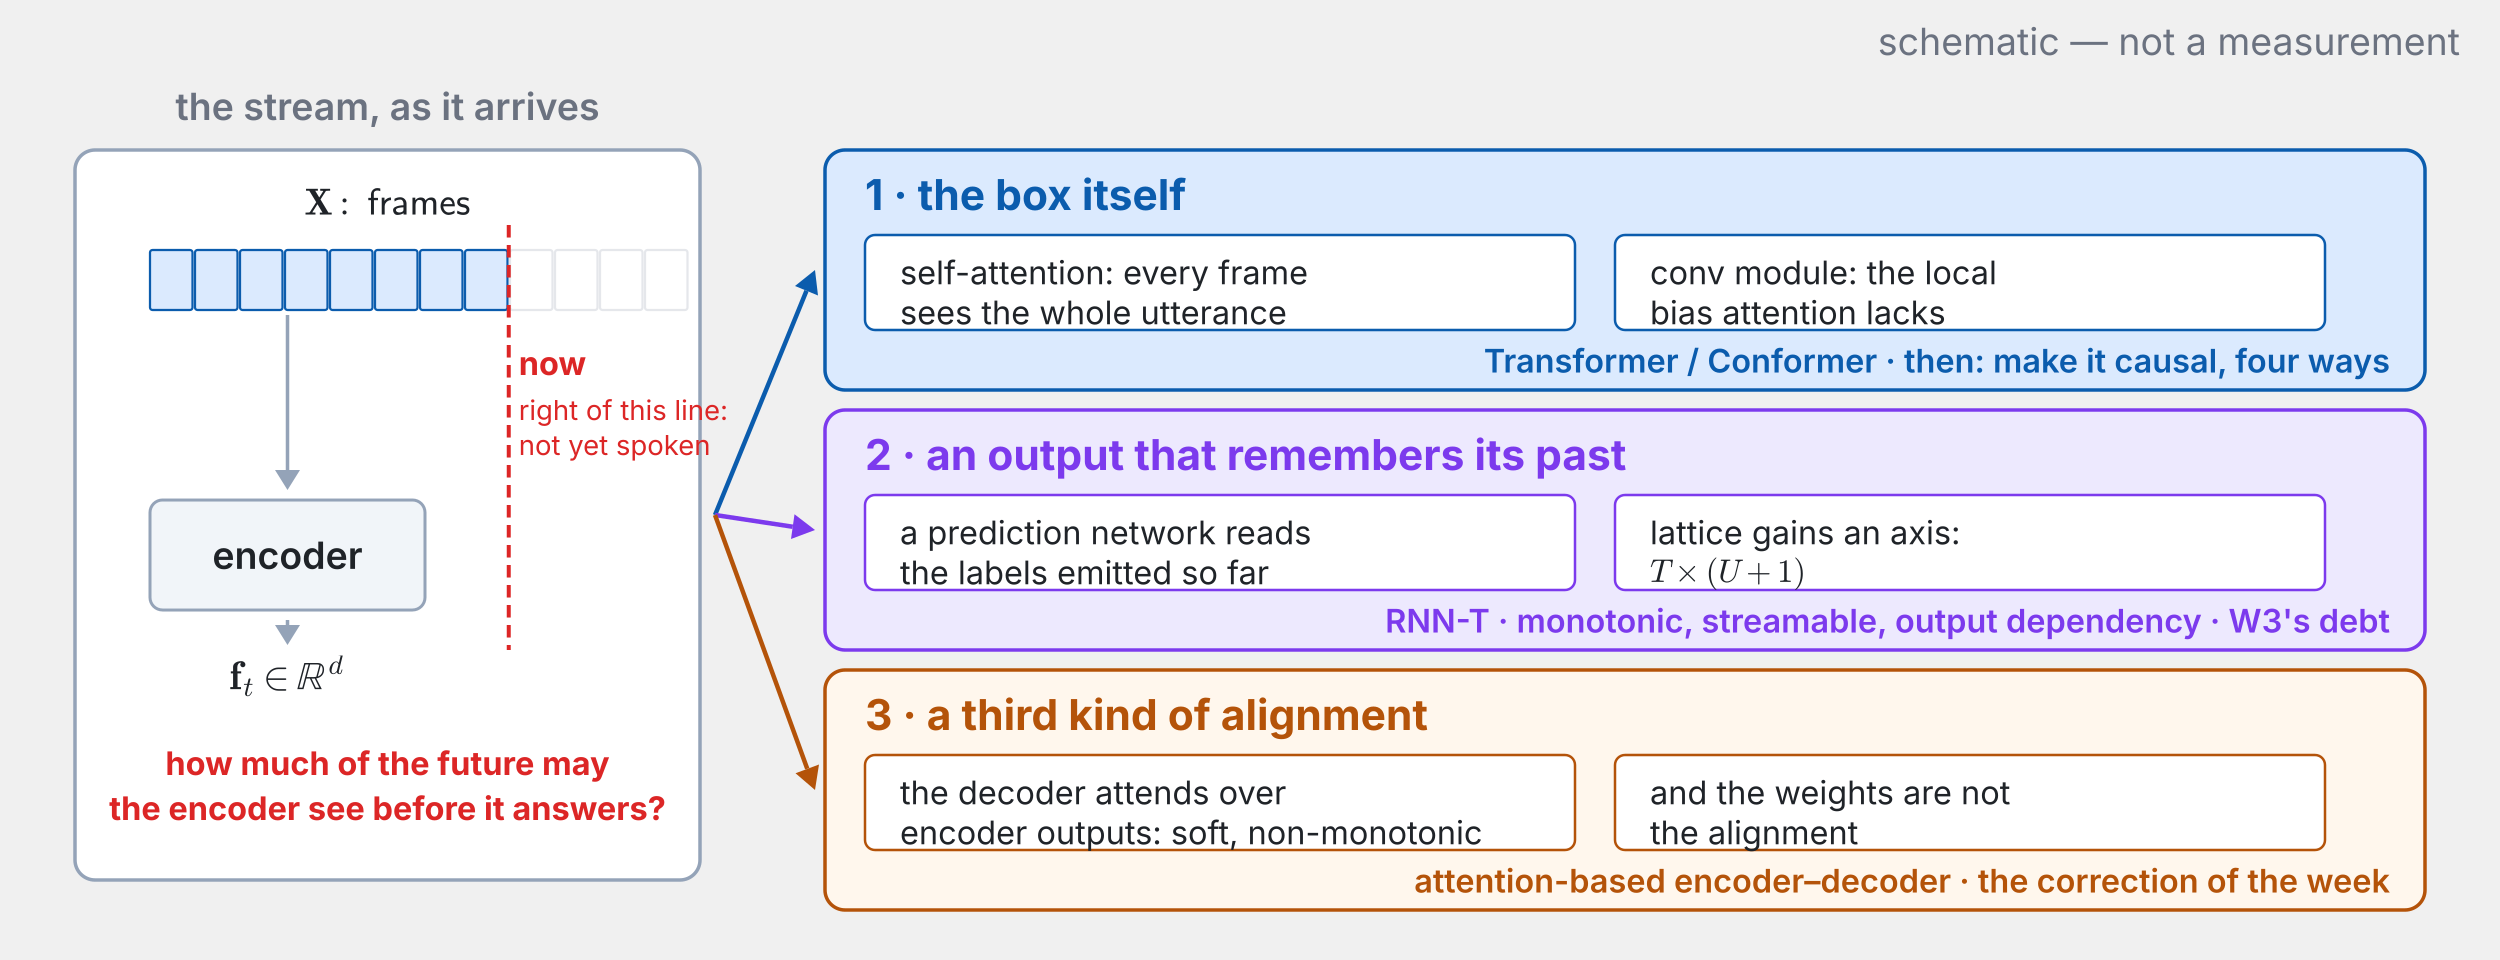
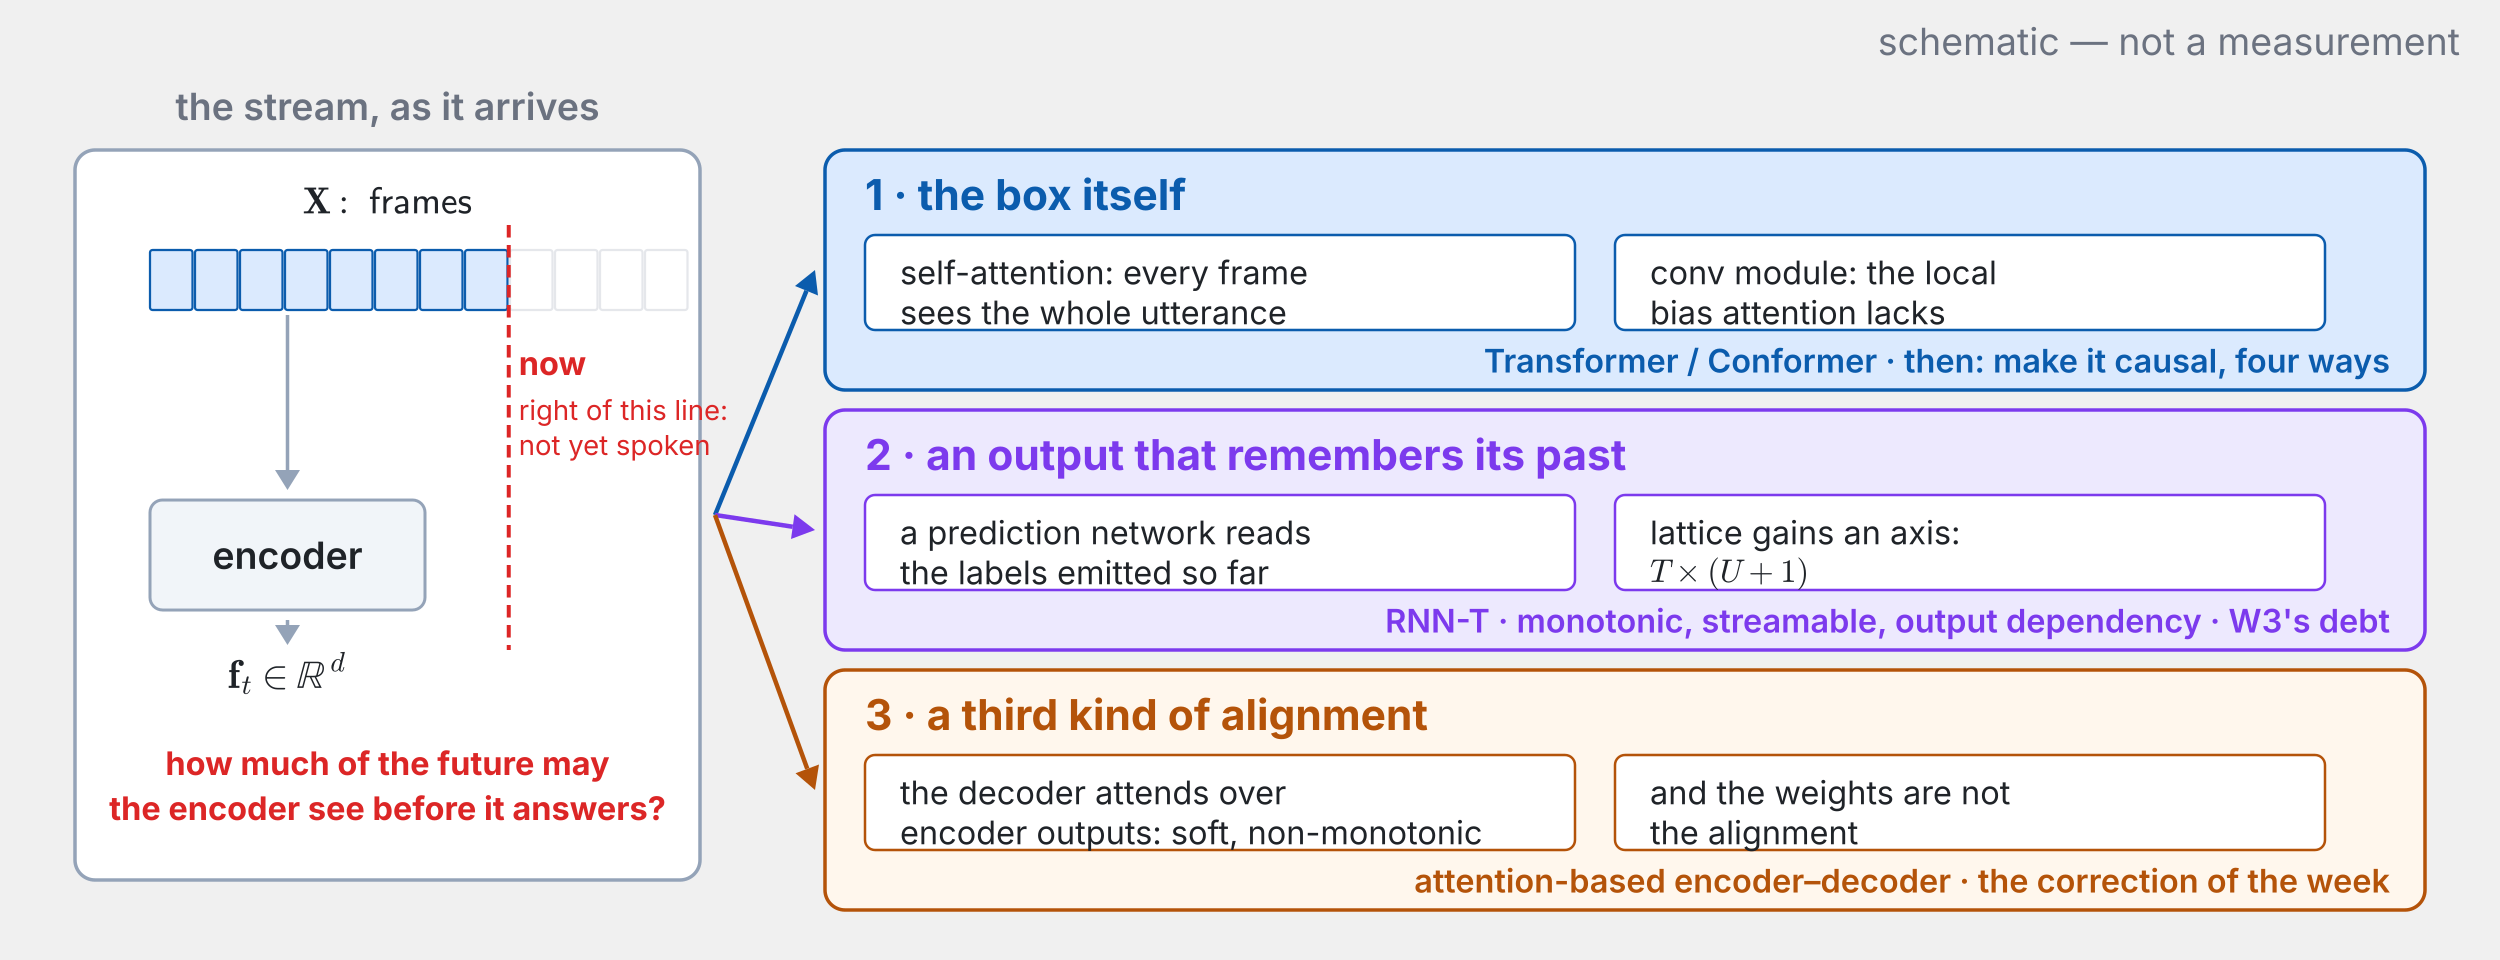
<svg xmlns="http://www.w3.org/2000/svg" xmlns:xlink="http://www.w3.org/1999/xlink" viewBox="0 0 1000 384" width="100%" role="img" font-family="system-ui,-apple-system,Segoe UI,sans-serif">
  <text x="984.0" y="22.0" font-size="15" font-weight="400" fill="#6b7280" text-anchor="end" dominant-baseline="auto">schematic — not a measurement</text>
  <g class="fragment" data-fragment-index="0">
    <rect x="30.0" y="60.0" width="250.0" height="292.0" rx="8" fill="#ffffff" stroke="#94a3b8" stroke-width="1.4" />
    <text x="155.0" y="48.0" font-size="15" font-weight="600" fill="#6b7280" text-anchor="middle" dominant-baseline="auto">the stream, as it arrives</text>
    <rect x="60.0" y="100.0" width="17.0" height="24.0" rx="1" fill="#dbeafe" stroke="#0b5cad" stroke-width="0.9" />
    <rect x="78.0" y="100.0" width="17.0" height="24.0" rx="1" fill="#dbeafe" stroke="#0b5cad" stroke-width="0.9" />
    <rect x="96.0" y="100.0" width="17.0" height="24.0" rx="1" fill="#dbeafe" stroke="#0b5cad" stroke-width="0.9" />
    <rect x="114.0" y="100.0" width="17.0" height="24.0" rx="1" fill="#dbeafe" stroke="#0b5cad" stroke-width="0.9" />
    <rect x="132.0" y="100.0" width="17.0" height="24.0" rx="1" fill="#dbeafe" stroke="#0b5cad" stroke-width="0.9" />
    <rect x="150.0" y="100.0" width="17.0" height="24.0" rx="1" fill="#dbeafe" stroke="#0b5cad" stroke-width="0.9" />
    <rect x="168.0" y="100.0" width="17.0" height="24.0" rx="1" fill="#dbeafe" stroke="#0b5cad" stroke-width="0.9" />
    <rect x="186.0" y="100.0" width="17.0" height="24.0" rx="1" fill="#dbeafe" stroke="#0b5cad" stroke-width="0.9" />
    <rect x="204.0" y="100.0" width="17.0" height="24.0" rx="1" fill="#ffffff" stroke="#e5e7eb" stroke-width="0.9" />
    <rect x="222.0" y="100.0" width="17.0" height="24.0" rx="1" fill="#ffffff" stroke="#e5e7eb" stroke-width="0.9" />
    <rect x="240.0" y="100.0" width="17.0" height="24.0" rx="1" fill="#ffffff" stroke="#e5e7eb" stroke-width="0.9" />
    <rect x="258.0" y="100.0" width="17.0" height="24.0" rx="1" fill="#ffffff" stroke="#e5e7eb" stroke-width="0.9" />
-     <svg x="121.775" y="74.483" width="66.45" height="14.517" viewBox="0 0 66.45 14.517">
+     <svg x="121.1" y="74" width="67.8" height="15" viewBox="0 0 67.8 15">
      <defs>
        <style type="text/css">*{stroke-linejoin: round; stroke-linecap: butt}</style>
      </defs>
-       <g id="w4t8-figure_1">
-         <g id="w4t8-patch_1">
-           <path d="M 0 14.517  L 66.45 14.517  L 66.45 -0  L 0 -0  L 0 14.517  z " style="fill: none" />
+       <g id="w4t11-figure_1">
+         <g id="w4t11-patch_1">
+           <path d="M 0 15  L 67.8 15  L 67.8 0  L 0 0  L 0 15  z " style="fill: none" />
        </g>
-         <g id="w4t8-text_1">
-           <g style="fill: #1f2328" transform="translate(0 11.39766) scale(0.15 -0.15)">
+         <g id="w4t11-text_1">
+           <g style="fill: #1f2328" transform="translate(0 11.39648) scale(0.15 -0.15)">
            <defs>
-               <path id="w4t8-Cmb10-58" d="M 184 0  L 184 325  Q 856 325 909 384  L 2009 2106  L 825 4063  L 269 4063  L 269 4391  L 2291 4391  L 2291 4063  L 1838 4063  L 2528 2919  L 3225 4013  Q 3225 4028 3158 4036  Q 3091 4044 3053 4044  Q 2872 4063 2688 4063  L 2688 4391  L 4384 4391  L 4384 4063  Q 4159 4063 3925 4053  Q 3691 4044 3653 4006  L 2741 2572  L 4091 325  L 4653 325  L 4653 0  L 2625 0  L 2625 325  L 3084 325  L 2222 1759  L 1344 378  Q 1344 369 1411 358  Q 1478 347 1509 347  Q 1681 325 1881 325  L 1881 0  L 184 0  z " transform="scale(0.015625)" />
-               <path id="w4t8-Cmr10-3a" d="M 538 353  Q 538 497 644 600  Q 750 703 891 703  Q 978 703 1062 656  Q 1147 609 1194 525  Q 1241 441 1241 353  Q 1241 213 1137 106  Q 1034 0 891 0  Q 750 0 644 106  Q 538 213 538 353  z M 538 2406  Q 538 2497 584 2578  Q 631 2659 714 2709  Q 797 2759 891 2759  Q 981 2759 1064 2709  Q 1147 2659 1194 2578  Q 1241 2497 1241 2406  Q 1241 2263 1139 2158  Q 1038 2053 891 2053  Q 747 2053 642 2158  Q 538 2263 538 2406  z " transform="scale(0.015625)" />
-               <path id="w4t8-Cmss10-66" d="M 634 0  L 634 2444  L 172 2444  L 172 2841  L 634 2841  L 634 3438  Q 634 3722 775 3969  Q 916 4216 1159 4364  Q 1403 4513 1684 4513  Q 1784 4513 1990 4491  Q 2197 4469 2222 4441  L 2222 3988  Q 2097 4044 1967 4070  Q 1838 4097 1684 4097  Q 1475 4097 1297 3976  Q 1119 3856 1119 3653  L 1119 2841  L 1831 2841  L 1831 2444  L 1141 2444  L 1141 0  L 634 0  z " transform="scale(0.015625)" />
-               <path id="w4t8-Cmss10-72" d="M 513 0  L 513 2881  L 984 2881  L 984 2328  Q 1109 2503 1287 2637  Q 1466 2772 1670 2842  Q 1875 2913 2094 2913  L 2094 2456  Q 1809 2456 1561 2315  Q 1313 2175 1166 1933  Q 1019 1691 1019 1403  L 1019 0  L 513 0  z " transform="scale(0.015625)" />
-               <path id="w4t8-Cmss10-61" d="M 972 -72  Q 766 -72 605 48  Q 444 169 356 359  Q 269 550 269 763  Q 269 1072 580 1256  Q 891 1441 1305 1511  Q 1719 1581 2041 1581  L 2041 1881  Q 2041 2128 1900 2337  Q 1759 2547 1522 2547  Q 1225 2547 1000 2473  Q 775 2400 531 2222  L 494 2675  Q 753 2825 987 2887  Q 1222 2950 1522 2950  Q 1806 2950 2047 2801  Q 2288 2653 2427 2408  Q 2566 2163 2566 1881  L 2566 0  L 2059 0  L 2059 238  Q 1859 84 1576 6  Q 1294 -72 972 -72  z M 756 763  Q 756 566 937 456  Q 1119 347 1331 347  Q 1600 347 1820 467  Q 2041 588 2041 831  L 2041 1228  Q 1641 1228 1198 1125  Q 756 1022 756 763  z " transform="scale(0.015625)" />
-               <path id="w4t8-Cmss10-6d" d="M 506 0  L 506 2881  L 991 2881  L 991 2444  Q 1163 2666 1403 2789  Q 1644 2913 1919 2913  Q 2563 2913 2731 2400  Q 2903 2638 3158 2775  Q 3413 2913 3694 2913  Q 4172 2913 4373 2644  Q 4575 2375 4575 1881  L 4575 0  L 4050 0  L 4050 1881  Q 4050 2497 3419 2497  Q 3206 2497 3065 2355  Q 2925 2213 2864 2005  Q 2803 1797 2803 1588  L 2803 0  L 2278 0  L 2278 1881  Q 2278 2203 2120 2350  Q 1963 2497 1644 2497  Q 1428 2497 1290 2355  Q 1153 2213 1092 2005  Q 1031 1797 1031 1588  L 1031 0  L 506 0  z " transform="scale(0.015625)" />
-               <path id="w4t8-Cmss10-65" d="M 1594 -72  Q 1300 -72 1044 51  Q 788 175 602 390  Q 416 606 314 882  Q 213 1159 213 1441  Q 213 1806 373 2159  Q 534 2513 831 2731  Q 1128 2950 1503 2950  Q 2116 2950 2386 2500  Q 2656 2050 2656 1403  L 684 1403  Q 684 1150 801 904  Q 919 659 1130 503  Q 1341 347 1594 347  Q 2150 347 2584 691  L 2625 256  Q 2491 122 2162 25  Q 1834 -72 1594 -72  z M 722 1778  L 2259 1778  Q 2209 2103 2015 2318  Q 1822 2534 1503 2534  Q 1316 2534 1150 2426  Q 984 2319 876 2145  Q 769 1972 722 1778  z " transform="scale(0.015625)" />
-               <path id="w4t8-Cmss10-73" d="M 178 213  L 263 672  Q 716 359 1259 359  Q 1494 359 1659 461  Q 1825 563 1825 781  Q 1825 947 1698 1053  Q 1572 1159 1403 1191  L 1013 1269  Q 688 1334 450 1559  Q 213 1784 213 2100  Q 213 2391 353 2583  Q 494 2775 731 2862  Q 969 2950 1259 2950  Q 1538 2950 1745 2904  Q 1953 2859 2194 2747  L 2119 2297  Q 1888 2434 1673 2490  Q 1459 2547 1191 2547  Q 981 2547 836 2455  Q 691 2363 691 2163  Q 691 2025 800 1926  Q 909 1828 1063 1791  L 1491 1709  Q 1709 1659 1895 1537  Q 2081 1416 2192 1233  Q 2303 1050 2303 831  Q 2303 525 2167 323  Q 2031 122 1798 25  Q 1566 -72 1259 -72  Q 684 -72 178 213  z " transform="scale(0.015625)" />
+               <path id="w4t11-Cmb10-81" d="M 184 0  L 184 325  Q 856 325 909 384  L 2009 2106  L 825 4063  L 269 4063  L 269 4391  L 2291 4391  L 2291 4063  L 1838 4063  L 2528 2919  L 3225 4013  Q 3225 4028 3158 4036  Q 3091 4044 3053 4044  Q 2872 4063 2688 4063  L 2688 4391  L 4384 4391  L 4384 4063  Q 4159 4063 3925 4053  Q 3691 4044 3653 4006  L 2741 2572  L 4091 325  L 4653 325  L 4653 0  L 2625 0  L 2625 325  L 3084 325  L 2222 1759  L 1344 378  Q 1344 369 1411 358  Q 1478 347 1509 347  Q 1681 325 1881 325  L 1881 0  L 184 0  z " transform="scale(0.015625)" />
+               <path id="w4t11-Cmr10-55" d="M 538 353  Q 538 497 644 600  Q 750 703 891 703  Q 978 703 1062 656  Q 1147 609 1194 525  Q 1241 441 1241 353  Q 1241 213 1137 106  Q 1034 0 891 0  Q 750 0 644 106  Q 538 213 538 353  z M 538 2406  Q 538 2497 584 2578  Q 631 2659 714 2709  Q 797 2759 891 2759  Q 981 2759 1064 2709  Q 1147 2659 1194 2578  Q 1241 2497 1241 2406  Q 1241 2263 1139 2158  Q 1038 2053 891 2053  Q 747 2053 642 2158  Q 538 2263 538 2406  z " transform="scale(0.015625)" />
+               <path id="w4t11-Cmss10-50" d="M 634 0  L 634 2444  L 172 2444  L 172 2841  L 634 2841  L 634 3438  Q 634 3722 775 3969  Q 916 4216 1159 4364  Q 1403 4513 1684 4513  Q 1784 4513 1990 4491  Q 2197 4469 2222 4441  L 2222 3988  Q 2097 4044 1967 4070  Q 1838 4097 1684 4097  Q 1475 4097 1297 3976  Q 1119 3856 1119 3653  L 1119 2841  L 1831 2841  L 1831 2444  L 1141 2444  L 1141 0  L 634 0  z " transform="scale(0.015625)" />
+               <path id="w4t11-Cmss10-84" d="M 513 0  L 513 2881  L 984 2881  L 984 2328  Q 1109 2503 1287 2637  Q 1466 2772 1670 2842  Q 1875 2913 2094 2913  L 2094 2456  Q 1809 2456 1561 2315  Q 1313 2175 1166 1933  Q 1019 1691 1019 1403  L 1019 0  L 513 0  z " transform="scale(0.015625)" />
+               <path id="w4t11-Cmss10-73" d="M 972 -72  Q 766 -72 605 48  Q 444 169 356 359  Q 269 550 269 763  Q 269 1072 580 1256  Q 891 1441 1305 1511  Q 1719 1581 2041 1581  L 2041 1881  Q 2041 2128 1900 2337  Q 1759 2547 1522 2547  Q 1225 2547 1000 2473  Q 775 2400 531 2222  L 494 2675  Q 753 2825 987 2887  Q 1222 2950 1522 2950  Q 1806 2950 2047 2801  Q 2288 2653 2427 2408  Q 2566 2163 2566 1881  L 2566 0  L 2059 0  L 2059 238  Q 1859 84 1576 6  Q 1294 -72 972 -72  z M 756 763  Q 756 566 937 456  Q 1119 347 1331 347  Q 1600 347 1820 467  Q 2041 588 2041 831  L 2041 1228  Q 1641 1228 1198 1125  Q 756 1022 756 763  z " transform="scale(0.015625)" />
+               <path id="w4t11-Cmss10-38" d="M 506 0  L 506 2881  L 991 2881  L 991 2444  Q 1163 2666 1403 2789  Q 1644 2913 1919 2913  Q 2563 2913 2731 2400  Q 2903 2638 3158 2775  Q 3413 2913 3694 2913  Q 4172 2913 4373 2644  Q 4575 2375 4575 1881  L 4575 0  L 4050 0  L 4050 1881  Q 4050 2497 3419 2497  Q 3206 2497 3065 2355  Q 2925 2213 2864 2005  Q 2803 1797 2803 1588  L 2803 0  L 2278 0  L 2278 1881  Q 2278 2203 2120 2350  Q 1963 2497 1644 2497  Q 1428 2497 1290 2355  Q 1153 2213 1092 2005  Q 1031 1797 1031 1588  L 1031 0  L 506 0  z " transform="scale(0.015625)" />
+               <path id="w4t11-Cmss10-82" d="M 1594 -72  Q 1300 -72 1044 51  Q 788 175 602 390  Q 416 606 314 882  Q 213 1159 213 1441  Q 213 1806 373 2159  Q 534 2513 831 2731  Q 1128 2950 1503 2950  Q 2116 2950 2386 2500  Q 2656 2050 2656 1403  L 684 1403  Q 684 1150 801 904  Q 919 659 1130 503  Q 1341 347 1594 347  Q 2150 347 2584 691  L 2625 256  Q 2491 122 2162 25  Q 1834 -72 1594 -72  z M 722 1778  L 2259 1778  Q 2209 2103 2015 2318  Q 1822 2534 1503 2534  Q 1316 2534 1150 2426  Q 984 2319 876 2145  Q 769 1972 722 1778  z " transform="scale(0.015625)" />
+               <path id="w4t11-Cmss10-52" d="M 178 213  L 263 672  Q 716 359 1259 359  Q 1494 359 1659 461  Q 1825 563 1825 781  Q 1825 947 1698 1053  Q 1572 1159 1403 1191  L 1013 1269  Q 688 1334 450 1559  Q 213 1784 213 2100  Q 213 2391 353 2583  Q 494 2775 731 2862  Q 969 2950 1259 2950  Q 1538 2950 1745 2904  Q 1953 2859 2194 2747  L 2119 2297  Q 1888 2434 1673 2490  Q 1459 2547 1191 2547  Q 981 2547 836 2455  Q 691 2363 691 2163  Q 691 2025 800 1926  Q 909 1828 1063 1791  L 1491 1709  Q 1709 1659 1895 1537  Q 2081 1416 2192 1233  Q 2303 1050 2303 831  Q 2303 525 2167 323  Q 2031 122 1798 25  Q 1566 -72 1259 -72  Q 684 -72 178 213  z " transform="scale(0.015625)" />
            </defs>
-             <use xlink:href="#w4t8-Cmb10-58" transform="translate(0 0.484375)" />
-             <use xlink:href="#w4t8-Cmr10-3a" transform="translate(93.04688 0.484375)" />
-             <use xlink:href="#w4t8-Cmss10-66" transform="translate(167.555 0.484375)" />
-             <use xlink:href="#w4t8-Cmss10-72" transform="translate(198.0726 0.484375)" />
-             <use xlink:href="#w4t8-Cmss10-61" transform="translate(232.1547 0.484375)" />
-             <use xlink:href="#w4t8-Cmss10-6d" transform="translate(280.1527 0.484375)" />
-             <use xlink:href="#w4t8-Cmss10-65" transform="translate(359.5472 0.484375)" />
-             <use xlink:href="#w4t8-Cmss10-73" transform="translate(403.932 0.484375)" />
+             <use xlink:href="#w4t11-Cmb10-81" transform="translate(0 0.484375)" />
+             <use xlink:href="#w4t11-Cmr10-55" transform="translate(95.48834 0.484375)" />
+             <use xlink:href="#w4t11-Cmss10-50" transform="translate(176.507 0.484375)" />
+             <use xlink:href="#w4t11-Cmss10-84" transform="translate(207.0246 0.484375)" />
+             <use xlink:href="#w4t11-Cmss10-73" transform="translate(241.1066 0.484375)" />
+             <use xlink:href="#w4t11-Cmss10-38" transform="translate(289.1047 0.484375)" />
+             <use xlink:href="#w4t11-Cmss10-82" transform="translate(368.4992 0.484375)" />
+             <use xlink:href="#w4t11-Cmss10-52" transform="translate(412.884 0.484375)" />
          </g>
        </g>
      </g>
    </svg>
    <line x1="203.5" y1="90.0" x2="203.5" y2="260.0" stroke="#dc2626" stroke-width="1.6" stroke-dasharray="5 3" />
    <text x="207.5" y="150.0" font-size="13" font-weight="700" fill="#dc2626" text-anchor="start" dominant-baseline="auto">now</text>
    <text x="207.5" y="168.0" font-size="11" font-weight="400" fill="#dc2626" text-anchor="start" dominant-baseline="auto">right of this line:</text>
    <text x="207.5" y="182.0" font-size="11" font-weight="400" fill="#dc2626" text-anchor="start" dominant-baseline="auto">not yet spoken</text>
    <rect x="60.0" y="200.0" width="110.0" height="44.0" rx="5" fill="#f1f5f9" stroke="#94a3b8" stroke-width="1.2" />
    <text x="115.0" y="222.0" font-size="15" font-weight="600" fill="#1f2328" text-anchor="middle" dominant-baseline="middle">encoder</text>
    <line x1="115.0" y1="126.0" x2="115.0" y2="188.0" stroke="#94a3b8" stroke-width="1.4" />
    <polygon points="115.0,196.0 110.0,188.0 120.0,188.0" fill="#94a3b8" />
-     <svg x="91.72" y="262.2" width="46.56" height="16.8" viewBox="0 0 46.56 16.8">
+     <svg x="91.08" y="260.756" width="47.84" height="18.244" viewBox="0 0 47.84 18.244">
      <defs>
        <style type="text/css">*{stroke-linejoin: round; stroke-linecap: butt}</style>
      </defs>
-       <g id="w4t9-figure_1">
-         <g id="w4t9-patch_1">
-           <path d="M 0 16.8  L 46.56 16.8  L 46.56 0  L 0 0  L 0 16.8  z " style="fill: none" />
+       <g id="w4t12-figure_1">
+         <g id="w4t12-patch_1">
+           <path d="M 0 18.244  L 47.84 18.244  L 47.84 0  L 0 0  L 0 18.244  z " style="fill: none" />
        </g>
-         <g id="w4t9-text_1">
-           <g style="fill: #1f2328" transform="translate(0 13.4725) scale(0.16 -0.16)">
+         <g id="w4t12-text_1">
+           <g style="fill: #1f2328" transform="translate(0 14.4) scale(0.16 -0.16)">
            <defs>
-               <path id="w4t9-Cmb10-66" d="M 159 0  L 159 325  L 603 325  L 603 2516  L 244 2516  L 244 2841  L 603 2841  L 603 3525  Q 603 3853 801 4070  Q 1000 4288 1304 4384  Q 1609 4481 1931 4481  Q 2188 4481 2380 4318  Q 2572 4156 2572 3909  Q 2572 3738 2453 3619  Q 2334 3500 2169 3500  Q 2003 3500 1881 3622  Q 1759 3744 1759 3909  Q 1759 4106 1900 4225  L 1869 4225  Q 1581 4225 1431 4014  Q 1281 3803 1281 3506  L 1281 2841  L 1900 2841  L 1900 2516  L 1319 2516  L 1319 325  L 1875 325  L 1875 0  L 159 0  z " transform="scale(0.015625)" />
-               <path id="w4t9-Cmmi10-74" d="M 397 519  Q 397 613 416 697  L 878 2534  L 206 2534  Q 141 2534 141 2619  Q 166 2759 225 2759  L 934 2759  L 1191 3803  Q 1216 3888 1291 3947  Q 1366 4006 1459 4006  Q 1541 4006 1595 3957  Q 1650 3909 1650 3828  Q 1650 3809 1648 3798  Q 1647 3788 1644 3775  L 1388 2759  L 2047 2759  Q 2113 2759 2113 2675  Q 2109 2659 2100 2621  Q 2091 2584 2075 2559  Q 2059 2534 2028 2534  L 1331 2534  L 872 684  Q 825 503 825 372  Q 825 97 1013 97  Q 1294 97 1511 361  Q 1728 625 1844 941  Q 1869 978 1894 978  L 1972 978  Q 1997 978 2012 961  Q 2028 944 2028 922  Q 2028 909 2022 903  Q 1881 516 1612 222  Q 1344 -72 997 -72  Q 744 -72 570 93  Q 397 259 397 519  z " transform="scale(0.015625)" />
-               <path id="w4t9-Cmsy10-32" d="M 1356 403  Q 1838 0 2497 0  L 3616 0  Q 3666 0 3698 -37  Q 3731 -75 3731 -128  Q 3731 -175 3698 -215  Q 3666 -256 3616 -256  L 2478 -256  Q 1969 -256 1519 -12  Q 1069 231 800 657  Q 531 1084 531 1600  Q 531 2116 800 2542  Q 1069 2969 1519 3212  Q 1969 3456 2478 3456  L 3616 3456  Q 3666 3456 3698 3415  Q 3731 3375 3731 3328  Q 3731 3275 3698 3237  Q 3666 3200 3616 3200  L 2497 3200  Q 2184 3200 1889 3097  Q 1594 2994 1356 2797  Q 1122 2600 958 2304  Q 794 2009 794 1728  L 3616 1728  Q 3666 1728 3698 1687  Q 3731 1647 3731 1600  Q 3731 1553 3698 1512  Q 3666 1472 3616 1472  L 794 1472  Q 794 1194 958 897  Q 1122 600 1356 403  z " transform="scale(0.015625)" />
-               <path id="w4t9-STIXGeneral-Italic-211d" d="M 1229 4179  L 3360 4179  Q 3827 4179 4108 3894  Q 4390 3610 4390 3142  Q 4390 2554 4060 2186  Q 3731 1818 3149 1715  L 4026 0  L 2925 0  L 2125 1690  L 1549 1690  L 1094 0  L 109 0  L 1229 4179  z M 3866 3821  L 3392 2022  Q 3770 2144 3962 2438  Q 4154 2733 4154 3136  Q 4154 3584 3866 3821  z M 3142 1978  L 3648 3872  Q 3450 3942 3296 3942  L 2150 3942  L 1613 1926  L 2630 1926  Q 2957 1926 3142 1978  z M 3629 237  L 2899 1696  Q 2829 1683 2682 1683  Q 2630 1683 2531 1686  Q 2432 1690 2387 1690  L 3072 237  L 3629 237  z M 1907 3942  L 1408 3942  L 416 237  L 915 237  L 1907 3942  z " transform="scale(0.015625)" />
-               <path id="w4t9-Cmmi10-64" d="M 1113 -72  Q 709 -72 476 233  Q 244 538 244 953  Q 244 1363 456 1803  Q 669 2244 1030 2536  Q 1391 2828 1806 2828  Q 1994 2828 2145 2723  Q 2297 2619 2381 2444  L 2741 3872  Q 2766 3981 2772 4044  Q 2772 4147 2356 4147  Q 2291 4147 2291 4231  Q 2294 4247 2305 4287  Q 2316 4328 2333 4350  Q 2350 4372 2381 4372  L 3244 4441  Q 3322 4441 3322 4359  L 2400 678  Q 2356 572 2356 372  Q 2356 97 2541 97  Q 2741 97 2845 351  Q 2950 606 3022 941  Q 3034 978 3072 978  L 3150 978  Q 3175 978 3190 956  Q 3206 934 3206 916  Q 3094 469 2961 198  Q 2828 -72 2528 -72  Q 2313 -72 2147 54  Q 1981 181 1941 391  Q 1528 -72 1113 -72  z M 1119 97  Q 1350 97 1567 270  Q 1784 444 1941 678  Q 1947 684 1947 703  L 2297 2113  Q 2259 2338 2131 2500  Q 2003 2663 1791 2663  Q 1575 2663 1389 2486  Q 1203 2309 1075 2069  Q 950 1813 836 1366  Q 722 919 722 672  Q 722 450 817 273  Q 913 97 1119 97  z " transform="scale(0.015625)" />
+               <path id="w4t12-Cmb10-50" d="M 159 0  L 159 325  L 603 325  L 603 2516  L 244 2516  L 244 2841  L 603 2841  L 603 3525  Q 603 3853 801 4070  Q 1000 4288 1304 4384  Q 1609 4481 1931 4481  Q 2188 4481 2380 4318  Q 2572 4156 2572 3909  Q 2572 3738 2453 3619  Q 2334 3500 2169 3500  Q 2003 3500 1881 3622  Q 1759 3744 1759 3909  Q 1759 4106 1900 4225  L 1869 4225  Q 1581 4225 1431 4014  Q 1281 3803 1281 3506  L 1281 2841  L 1900 2841  L 1900 2516  L 1319 2516  L 1319 325  L 1875 325  L 1875 0  L 159 0  z " transform="scale(0.015625)" />
+               <path id="w4t12-Cmmi10-30" d="M 397 519  Q 397 613 416 697  L 878 2534  L 206 2534  Q 141 2534 141 2619  Q 166 2759 225 2759  L 934 2759  L 1191 3803  Q 1216 3888 1291 3947  Q 1366 4006 1459 4006  Q 1541 4006 1595 3957  Q 1650 3909 1650 3828  Q 1650 3809 1648 3798  Q 1647 3788 1644 3775  L 1388 2759  L 2047 2759  Q 2113 2759 2113 2675  Q 2109 2659 2100 2621  Q 2091 2584 2075 2559  Q 2059 2534 2028 2534  L 1331 2534  L 872 684  Q 825 503 825 372  Q 825 97 1013 97  Q 1294 97 1511 361  Q 1728 625 1844 941  Q 1869 978 1894 978  L 1972 978  Q 1997 978 2012 961  Q 2028 944 2028 922  Q 2028 909 2022 903  Q 1881 516 1612 222  Q 1344 -72 997 -72  Q 744 -72 570 93  Q 397 259 397 519  z " transform="scale(0.015625)" />
+               <path id="w4t12-Cmsy10-3b" d="M 1356 403  Q 1838 0 2497 0  L 3616 0  Q 3666 0 3698 -37  Q 3731 -75 3731 -128  Q 3731 -175 3698 -215  Q 3666 -256 3616 -256  L 2478 -256  Q 1969 -256 1519 -12  Q 1069 231 800 657  Q 531 1084 531 1600  Q 531 2116 800 2542  Q 1069 2969 1519 3212  Q 1969 3456 2478 3456  L 3616 3456  Q 3666 3456 3698 3415  Q 3731 3375 3731 3328  Q 3731 3275 3698 3237  Q 3666 3200 3616 3200  L 2497 3200  Q 2184 3200 1889 3097  Q 1594 2994 1356 2797  Q 1122 2600 958 2304  Q 794 2009 794 1728  L 3616 1728  Q 3666 1728 3698 1687  Q 3731 1647 3731 1600  Q 3731 1553 3698 1512  Q 3666 1472 3616 1472  L 794 1472  Q 794 1194 958 897  Q 1122 600 1356 403  z " transform="scale(0.015625)" />
+               <path id="w4t12-STIXGeneral-Italic-2dd" d="M 1229 4179  L 3360 4179  Q 3827 4179 4108 3894  Q 4390 3610 4390 3142  Q 4390 2554 4060 2186  Q 3731 1818 3149 1715  L 4026 0  L 2925 0  L 2125 1690  L 1549 1690  L 1094 0  L 109 0  L 1229 4179  z M 3866 3821  L 3392 2022  Q 3770 2144 3962 2438  Q 4154 2733 4154 3136  Q 4154 3584 3866 3821  z M 3142 1978  L 3648 3872  Q 3450 3942 3296 3942  L 2150 3942  L 1613 1926  L 2630 1926  Q 2957 1926 3142 1978  z M 3629 237  L 2899 1696  Q 2829 1683 2682 1683  Q 2630 1683 2531 1686  Q 2432 1690 2387 1690  L 3072 237  L 3629 237  z M 1907 3942  L 1408 3942  L 416 237  L 915 237  L 1907 3942  z " transform="scale(0.015625)" />
+               <path id="w4t12-Cmmi10-51" d="M 1113 -72  Q 709 -72 476 233  Q 244 538 244 953  Q 244 1363 456 1803  Q 669 2244 1030 2536  Q 1391 2828 1806 2828  Q 1994 2828 2145 2723  Q 2297 2619 2381 2444  L 2741 3872  Q 2766 3981 2772 4044  Q 2772 4147 2356 4147  Q 2291 4147 2291 4231  Q 2294 4247 2305 4287  Q 2316 4328 2333 4350  Q 2350 4372 2381 4372  L 3244 4441  Q 3322 4441 3322 4359  L 2400 678  Q 2356 572 2356 372  Q 2356 97 2541 97  Q 2741 97 2845 351  Q 2950 606 3022 941  Q 3034 978 3072 978  L 3150 978  Q 3175 978 3190 956  Q 3206 934 3206 916  Q 3094 469 2961 198  Q 2828 -72 2528 -72  Q 2313 -72 2147 54  Q 1981 181 1941 391  Q 1528 -72 1113 -72  z M 1119 97  Q 1350 97 1567 270  Q 1784 444 1941 678  Q 1947 684 1947 703  L 2297 2113  Q 2259 2338 2131 2500  Q 2003 2663 1791 2663  Q 1575 2663 1389 2486  Q 1203 2309 1075 2069  Q 950 1813 836 1366  Q 722 919 722 672  Q 722 450 817 273  Q 913 97 1119 97  z " transform="scale(0.015625)" />
            </defs>
-             <use xlink:href="#w4t9-Cmb10-66" transform="translate(0 0.1625)" />
-             <use xlink:href="#w4t9-Cmmi10-74" transform="translate(34.98172 -16.84375) scale(0.7)" />
-             <use xlink:href="#w4t9-Cmsy10-32" transform="translate(84.17645 0.1625)" />
-             <use xlink:href="#w4t9-STIXGeneral-Italic-211d" transform="translate(168.3366 0.1625)" />
-             <use xlink:href="#w4t9-Cmmi10-64" transform="translate(247.7728 38.42656) scale(0.7)" />
+             <use xlink:href="#w4t12-Cmb10-50" transform="translate(0 0.137328)" />
+             <use xlink:href="#w4t12-Cmmi10-30" transform="translate(34.52187 -14.86263) scale(0.7)" />
+             <use xlink:href="#w4t12-Cmsy10-3b" transform="translate(85.50113 0.137328)" />
+             <use xlink:href="#w4t12-STIXGeneral-Italic-2dd" transform="translate(172.1027 0.137328)" />
+             <use xlink:href="#w4t12-Cmmi10-51" transform="translate(256.4958 41.42656) scale(0.7)" />
          </g>
        </g>
      </g>
    </svg>
    <line x1="115.0" y1="248.0" x2="115.0" y2="250.0" stroke="#94a3b8" stroke-width="1.4" />
    <polygon points="115.0,258.0 110.0,250.0 120.0,250.0" fill="#94a3b8" />
    <text x="155.0" y="310.0" font-size="13" font-weight="700" fill="#dc2626" text-anchor="middle" dominant-baseline="auto">how much of the future may</text>
    <text x="155.0" y="328.0" font-size="13" font-weight="700" fill="#dc2626" text-anchor="middle" dominant-baseline="auto">the encoder see before it answers?</text>
  </g>
  <g class="fragment" data-fragment-index="1">
    <rect x="330.0" y="60.0" width="640.0" height="96.0" rx="8" fill="#dbeafe" stroke="#0b5cad" stroke-width="1.4" />
    <line x1="286.0" y1="206.0" x2="322.6" y2="116.3" stroke="#0b5cad" stroke-width="1.8" />
    <polygon points="326.0,108.0 327.2,118.2 318.0,114.4" fill="#0b5cad" />
    <text x="346.0" y="84.0" font-size="17" font-weight="700" fill="#0b5cad" text-anchor="start" dominant-baseline="auto">1 · the box itself</text>
    <rect x="346.0" y="94.0" width="284.0" height="38.0" rx="4" fill="#ffffff" stroke="#0b5cad" stroke-width="1.0" />
    <text x="360.0" y="109.0" font-size="13" font-weight="400" fill="#1f2328" text-anchor="start" dominant-baseline="middle">self-attention: every frame</text>
    <text x="360.0" y="125.0" font-size="13" font-weight="400" fill="#1f2328" text-anchor="start" dominant-baseline="middle">sees the whole utterance</text>
    <rect x="646.0" y="94.0" width="284.0" height="38.0" rx="4" fill="#ffffff" stroke="#0b5cad" stroke-width="1.0" />
    <text x="660.0" y="109.0" font-size="13" font-weight="400" fill="#1f2328" text-anchor="start" dominant-baseline="middle">conv module: the local</text>
    <text x="660.0" y="125.0" font-size="13" font-weight="400" fill="#1f2328" text-anchor="start" dominant-baseline="middle">bias attention lacks</text>
    <text x="956.0" y="149.0" font-size="13" font-weight="600" fill="#0b5cad" text-anchor="end" dominant-baseline="auto">Transformer / Conformer  ·  then: make it causal, four ways</text>
  </g>
  <g class="fragment" data-fragment-index="2">
    <rect x="330.0" y="164.0" width="640.0" height="96.0" rx="8" fill="#ede9fe" stroke="#7c3aed" stroke-width="1.4" />
    <line x1="286.0" y1="206.0" x2="317.1" y2="210.7" stroke="#7c3aed" stroke-width="1.8" />
    <polygon points="326.0,212.0 316.4,215.6 317.8,205.7" fill="#7c3aed" />
    <text x="346.0" y="188.0" font-size="17" font-weight="700" fill="#7c3aed" text-anchor="start" dominant-baseline="auto">2 · an output that remembers its past</text>
    <rect x="346.0" y="198.0" width="284.0" height="38.0" rx="4" fill="#ffffff" stroke="#7c3aed" stroke-width="1.0" />
    <text x="360.0" y="213.0" font-size="13" font-weight="400" fill="#1f2328" text-anchor="start" dominant-baseline="middle">a prediction network reads</text>
    <text x="360.0" y="229.0" font-size="13" font-weight="400" fill="#1f2328" text-anchor="start" dominant-baseline="middle">the labels emitted so far</text>
    <rect x="646.0" y="198.0" width="284.0" height="38.0" rx="4" fill="#ffffff" stroke="#7c3aed" stroke-width="1.0" />
    <text x="660.0" y="213.0" font-size="13" font-weight="400" fill="#1f2328" text-anchor="start" dominant-baseline="middle">lattice gains an axis:</text>
-     <svg x="660" y="223" width="62.4" height="13" viewBox="0 0 62.4 13">
+     <svg x="660" y="222.873" width="63.7" height="13.127" viewBox="0 0 63.7 13.127">
      <defs>
        <style type="text/css">*{stroke-linejoin: round; stroke-linecap: butt}</style>
      </defs>
-       <g id="w4t10-figure_1">
-         <g id="w4t10-patch_1">
-           <path d="M 0 13  L 62.4 13  L 62.4 0  L 0 0  L 0 13  z " style="fill: none" />
+       <g id="w4t13-figure_1">
+         <g id="w4t13-patch_1">
+           <path d="M 0 13.127  L 63.7 13.127  L 63.7 0  L 0 0  L 0 13.127  z " style="fill: none" />
        </g>
-         <g id="w4t10-text_1">
-           <g style="fill: #1f2328" transform="translate(0 9.75) scale(0.13 -0.13)">
+         <g id="w4t13-text_1">
+           <g style="fill: #1f2328" transform="translate(0 9.876953) scale(0.13 -0.13)">
            <defs>
-               <path id="w4t10-Cmmi10-54" d="M 294 84  Q 297 100 308 140  Q 319 181 336 203  Q 353 225 384 225  Q 934 225 1113 256  Q 1284 300 1319 441  L 2194 3956  Q 2222 4034 2222 4097  Q 2222 4147 1997 4147  L 1625 4147  Q 1197 4147 964 4015  Q 731 3884 622 3668  Q 513 3453 341 2963  Q 319 2906 275 2906  L 219 2906  Q 153 2906 153 2988  L 609 4313  Q 622 4372 672 4372  L 4453 4372  Q 4519 4372 4519 4288  L 4306 2963  Q 4306 2944 4284 2925  Q 4263 2906 4244 2906  L 4184 2906  Q 4122 2906 4122 2988  Q 4191 3441 4191 3628  Q 4191 3853 4097 3968  Q 4003 4084 3853 4115  Q 3703 4147 3463 4147  L 3084 4147  Q 2913 4147 2853 4115  Q 2794 4084 2753 3928  L 1875 416  Q 1872 403 1870 390  Q 1869 378 1863 359  Q 1863 278 1959 256  Q 2125 225 2669 225  Q 2731 225 2731 141  Q 2709 50 2696 25  Q 2684 0 2625 0  L 359 0  Q 294 0 294 84  z " transform="scale(0.015625)" />
-               <path id="w4t10-Cmsy10-a3" d="M 941 184  Q 941 234 972 275  L 2303 1600  L 972 2931  Q 941 2963 941 3016  Q 941 3063 978 3103  Q 1016 3144 1069 3144  Q 1113 3144 1166 3103  L 2491 1778  L 3809 3103  Q 3863 3144 3903 3144  Q 3956 3144 3993 3106  Q 4031 3069 4031 3016  Q 4031 2963 4000 2931  L 2669 1600  L 4000 275  Q 4031 234 4031 184  Q 4031 131 3993 93  Q 3956 56 3903 56  Q 3856 56 3809 103  L 2491 1422  L 1166 103  Q 1119 56 1069 56  Q 1016 56 978 97  Q 941 138 941 184  z " transform="scale(0.015625)" />
-               <path id="w4t10-Cmr10-28" d="M 1984 -1588  Q 1628 -1306 1370 -942  Q 1113 -578 948 -165  Q 784 247 703 697  Q 622 1147 622 1600  Q 622 2059 703 2509  Q 784 2959 951 3375  Q 1119 3791 1378 4153  Q 1638 4516 1984 4788  Q 1984 4800 2016 4800  L 2075 4800  Q 2094 4800 2109 4783  Q 2125 4766 2125 4744  Q 2125 4716 2113 4703  Q 1800 4397 1592 4047  Q 1384 3697 1257 3301  Q 1131 2906 1075 2482  Q 1019 2059 1019 1600  Q 1019 -434 2106 -1491  Q 2125 -1509 2125 -1544  Q 2125 -1559 2108 -1579  Q 2091 -1600 2075 -1600  L 2016 -1600  Q 1984 -1600 1984 -1588  z " transform="scale(0.015625)" />
-               <path id="w4t10-Cmmi10-55" d="M 941 891  Q 941 656 1033 472  Q 1125 288 1300 186  Q 1475 84 1709 84  Q 1984 84 2245 196  Q 2506 309 2715 509  Q 2925 709 3073 965  Q 3222 1222 3284 1472  L 3859 3781  Q 3872 3850 3872 3878  Q 3872 4147 3378 4147  Q 3316 4147 3316 4231  Q 3338 4313 3350 4342  Q 3363 4372 3425 4372  L 4813 4372  Q 4841 4372 4859 4344  Q 4878 4316 4878 4288  Q 4878 4284 4865 4239  Q 4853 4194 4836 4170  Q 4819 4147 4794 4147  Q 4181 4147 4084 3756  L 3506 1447  Q 3434 1147 3264 864  Q 3094 581 2845 351  Q 2597 122 2298 -9  Q 2000 -141 1691 -141  Q 1338 -141 1045 14  Q 753 169 587 447  Q 422 725 422 1088  Q 422 1297 469 1472  L 1088 3956  Q 1100 4019 1100 4044  Q 1100 4113 1025 4122  Q 903 4147 563 4147  Q 500 4147 500 4231  Q 522 4313 534 4342  Q 547 4372 609 4372  L 2328 4372  Q 2394 4372 2394 4288  Q 2391 4272 2381 4234  Q 2372 4197 2356 4172  Q 2341 4147 2309 4147  Q 1919 4147 1766 4103  Q 1681 4072 1644 3928  L 1025 1447  Q 941 1109 941 891  z " transform="scale(0.015625)" />
-               <path id="w4t10-Cmr10-2b" d="M 481 1472  Q 428 1472 393 1512  Q 359 1553 359 1600  Q 359 1647 393 1687  Q 428 1728 481 1728  L 2363 1728  L 2363 3616  Q 2363 3666 2400 3698  Q 2438 3731 2491 3731  Q 2538 3731 2578 3698  Q 2619 3666 2619 3616  L 2619 1728  L 4500 1728  Q 4547 1728 4581 1687  Q 4616 1647 4616 1600  Q 4616 1553 4581 1512  Q 4547 1472 4500 1472  L 2619 1472  L 2619 -416  Q 2619 -466 2578 -498  Q 2538 -531 2491 -531  Q 2438 -531 2400 -498  Q 2363 -466 2363 -416  L 2363 1472  L 481 1472  z " transform="scale(0.015625)" />
-               <path id="w4t10-Cmr10-31" d="M 594 0  L 594 225  Q 1394 225 1394 428  L 1394 3788  Q 1063 3628 556 3628  L 556 3853  Q 1341 3853 1741 4263  L 1831 4263  Q 1853 4263 1873 4245  Q 1894 4228 1894 4206  L 1894 428  Q 1894 225 2694 225  L 2694 0  L 594 0  z " transform="scale(0.015625)" />
-               <path id="w4t10-Cmr10-29" d="M 416 -1600  Q 359 -1600 359 -1544  Q 359 -1516 372 -1503  Q 1466 -434 1466 1600  Q 1466 3634 384 4691  Q 359 4706 359 4744  Q 359 4766 376 4783  Q 394 4800 416 4800  L 475 4800  Q 494 4800 506 4788  Q 966 4425 1272 3906  Q 1578 3388 1720 2800  Q 1863 2213 1863 1600  Q 1863 1147 1786 708  Q 1709 269 1542 -157  Q 1375 -584 1119 -945  Q 863 -1306 506 -1588  Q 494 -1600 475 -1600  L 416 -1600  z " transform="scale(0.015625)" />
+               <path id="w4t13-Cmmi10-78" d="M 294 84  Q 297 100 308 140  Q 319 181 336 203  Q 353 225 384 225  Q 934 225 1113 256  Q 1284 300 1319 441  L 2194 3956  Q 2222 4034 2222 4097  Q 2222 4147 1997 4147  L 1625 4147  Q 1197 4147 964 4015  Q 731 3884 622 3668  Q 513 3453 341 2963  Q 319 2906 275 2906  L 219 2906  Q 153 2906 153 2988  L 609 4313  Q 622 4372 672 4372  L 4453 4372  Q 4519 4372 4519 4288  L 4306 2963  Q 4306 2944 4284 2925  Q 4263 2906 4244 2906  L 4184 2906  Q 4122 2906 4122 2988  Q 4191 3441 4191 3628  Q 4191 3853 4097 3968  Q 4003 4084 3853 4115  Q 3703 4147 3463 4147  L 3084 4147  Q 2913 4147 2853 4115  Q 2794 4084 2753 3928  L 1875 416  Q 1872 403 1870 390  Q 1869 378 1863 359  Q 1863 278 1959 256  Q 2125 225 2669 225  Q 2731 225 2731 141  Q 2709 50 2696 25  Q 2684 0 2625 0  L 359 0  Q 294 0 294 84  z " transform="scale(0.015625)" />
+               <path id="w4t13-Cmsy10-d" d="M 941 184  Q 941 234 972 275  L 2303 1600  L 972 2931  Q 941 2963 941 3016  Q 941 3063 978 3103  Q 1016 3144 1069 3144  Q 1113 3144 1166 3103  L 2491 1778  L 3809 3103  Q 3863 3144 3903 3144  Q 3956 3144 3993 3106  Q 4031 3069 4031 3016  Q 4031 2963 4000 2931  L 2669 1600  L 4000 275  Q 4031 234 4031 184  Q 4031 131 3993 93  Q 3956 56 3903 56  Q 3856 56 3809 103  L 2491 1422  L 1166 103  Q 1119 56 1069 56  Q 1016 56 978 97  Q 941 138 941 184  z " transform="scale(0.015625)" />
+               <path id="w4t13-Cmr10-77" d="M 1984 -1588  Q 1628 -1306 1370 -942  Q 1113 -578 948 -165  Q 784 247 703 697  Q 622 1147 622 1600  Q 622 2059 703 2509  Q 784 2959 951 3375  Q 1119 3791 1378 4153  Q 1638 4516 1984 4788  Q 1984 4800 2016 4800  L 2075 4800  Q 2094 4800 2109 4783  Q 2125 4766 2125 4744  Q 2125 4716 2113 4703  Q 1800 4397 1592 4047  Q 1384 3697 1257 3301  Q 1131 2906 1075 2482  Q 1019 2059 1019 1600  Q 1019 -434 2106 -1491  Q 2125 -1509 2125 -1544  Q 2125 -1559 2108 -1579  Q 2091 -1600 2075 -1600  L 2016 -1600  Q 1984 -1600 1984 -1588  z " transform="scale(0.015625)" />
+               <path id="w4t13-Cmmi10-4a" d="M 941 891  Q 941 656 1033 472  Q 1125 288 1300 186  Q 1475 84 1709 84  Q 1984 84 2245 196  Q 2506 309 2715 509  Q 2925 709 3073 965  Q 3222 1222 3284 1472  L 3859 3781  Q 3872 3850 3872 3878  Q 3872 4147 3378 4147  Q 3316 4147 3316 4231  Q 3338 4313 3350 4342  Q 3363 4372 3425 4372  L 4813 4372  Q 4841 4372 4859 4344  Q 4878 4316 4878 4288  Q 4878 4284 4865 4239  Q 4853 4194 4836 4170  Q 4819 4147 4794 4147  Q 4181 4147 4084 3756  L 3506 1447  Q 3434 1147 3264 864  Q 3094 581 2845 351  Q 2597 122 2298 -9  Q 2000 -141 1691 -141  Q 1338 -141 1045 14  Q 753 169 587 447  Q 422 725 422 1088  Q 422 1297 469 1472  L 1088 3956  Q 1100 4019 1100 4044  Q 1100 4113 1025 4122  Q 903 4147 563 4147  Q 500 4147 500 4231  Q 522 4313 534 4342  Q 547 4372 609 4372  L 2328 4372  Q 2394 4372 2394 4288  Q 2391 4272 2381 4234  Q 2372 4197 2356 4172  Q 2341 4147 2309 4147  Q 1919 4147 1766 4103  Q 1681 4072 1644 3928  L 1025 1447  Q 941 1109 941 891  z " transform="scale(0.015625)" />
+               <path id="w4t13-Cmr10-4c" d="M 481 1472  Q 428 1472 393 1512  Q 359 1553 359 1600  Q 359 1647 393 1687  Q 428 1728 481 1728  L 2363 1728  L 2363 3616  Q 2363 3666 2400 3698  Q 2438 3731 2491 3731  Q 2538 3731 2578 3698  Q 2619 3666 2619 3616  L 2619 1728  L 4500 1728  Q 4547 1728 4581 1687  Q 4616 1647 4616 1600  Q 4616 1553 4581 1512  Q 4547 1472 4500 1472  L 2619 1472  L 2619 -416  Q 2619 -466 2578 -498  Q 2538 -531 2491 -531  Q 2438 -531 2400 -498  Q 2363 -466 2363 -416  L 2363 1472  L 481 1472  z " transform="scale(0.015625)" />
+               <path id="w4t13-Cmr10-64" d="M 594 0  L 594 225  Q 1394 225 1394 428  L 1394 3788  Q 1063 3628 556 3628  L 556 3853  Q 1341 3853 1741 4263  L 1831 4263  Q 1853 4263 1873 4245  Q 1894 4228 1894 4206  L 1894 428  Q 1894 225 2694 225  L 2694 0  L 594 0  z " transform="scale(0.015625)" />
+               <path id="w4t13-Cmr10-44" d="M 416 -1600  Q 359 -1600 359 -1544  Q 359 -1516 372 -1503  Q 1466 -434 1466 1600  Q 1466 3634 384 4691  Q 359 4706 359 4744  Q 359 4766 376 4783  Q 394 4800 416 4800  L 475 4800  Q 494 4800 506 4788  Q 966 4425 1272 3906  Q 1578 3388 1720 2800  Q 1863 2213 1863 1600  Q 1863 1147 1786 708  Q 1709 269 1542 -157  Q 1375 -584 1119 -945  Q 863 -1306 506 -1588  Q 494 -1600 475 -1600  L 416 -1600  z " transform="scale(0.015625)" />
            </defs>
-             <use xlink:href="#w4t10-Cmmi10-54" />
-             <use xlink:href="#w4t10-Cmsy10-a3" transform="translate(75.95703 0)" />
-             <use xlink:href="#w4t10-Cmr10-28" transform="translate(171.2012 0)" />
-             <use xlink:href="#w4t10-Cmmi10-55" transform="translate(210.0195 0)" />
-             <use xlink:href="#w4t10-Cmr10-2b" transform="translate(295.791 0)" />
-             <use xlink:href="#w4t10-Cmr10-31" transform="translate(391.0352 0)" />
-             <use xlink:href="#w4t10-Cmr10-29" transform="translate(441.0352 0)" />
+             <use xlink:href="#w4t13-Cmmi10-78" />
+             <use xlink:href="#w4t13-Cmsy10-d" transform="translate(78.39849 0)" />
+             <use xlink:href="#w4t13-Cmr10-77" transform="translate(176.0841 0)" />
+             <use xlink:href="#w4t13-Cmmi10-4a" transform="translate(214.9025 0)" />
+             <use xlink:href="#w4t13-Cmr10-4c" transform="translate(303.1154 0)" />
+             <use xlink:href="#w4t13-Cmr10-64" transform="translate(400.801 0)" />
+             <use xlink:href="#w4t13-Cmr10-44" transform="translate(450.801 0)" />
          </g>
        </g>
      </g>
    </svg>
    <text x="956.0" y="253.0" font-size="13" font-weight="600" fill="#7c3aed" text-anchor="end" dominant-baseline="auto">RNN-T  ·  monotonic, streamable, output dependency  ·  W3's debt</text>
  </g>
  <g class="fragment" data-fragment-index="3">
    <rect x="330.0" y="268.0" width="640.0" height="96.0" rx="8" fill="#fff7ed" stroke="#b45309" stroke-width="1.4" />
    <line x1="286.0" y1="206.0" x2="322.9" y2="307.5" stroke="#b45309" stroke-width="1.8" />
    <polygon points="326.0,316.0 318.2,309.3 327.6,305.8" fill="#b45309" />
    <text x="346.0" y="292.0" font-size="17" font-weight="700" fill="#b45309" text-anchor="start" dominant-baseline="auto">3 · a third kind of alignment</text>
    <rect x="346.0" y="302.0" width="284.0" height="38.0" rx="4" fill="#ffffff" stroke="#b45309" stroke-width="1.0" />
    <text x="360.0" y="317.0" font-size="13" font-weight="400" fill="#1f2328" text-anchor="start" dominant-baseline="middle">the decoder attends over</text>
    <text x="360.0" y="333.0" font-size="13" font-weight="400" fill="#1f2328" text-anchor="start" dominant-baseline="middle">encoder outputs: soft, non-monotonic</text>
    <rect x="646.0" y="302.0" width="284.0" height="38.0" rx="4" fill="#ffffff" stroke="#b45309" stroke-width="1.0" />
    <text x="660.0" y="317.0" font-size="13" font-weight="400" fill="#1f2328" text-anchor="start" dominant-baseline="middle">and the weights are not</text>
    <text x="660.0" y="333.0" font-size="13" font-weight="400" fill="#1f2328" text-anchor="start" dominant-baseline="middle">the alignment</text>
    <text x="956.0" y="357.0" font-size="13" font-weight="600" fill="#b45309" text-anchor="end" dominant-baseline="auto">attention-based encoder–decoder  ·  the correction of the week</text>
  </g>
</svg>
